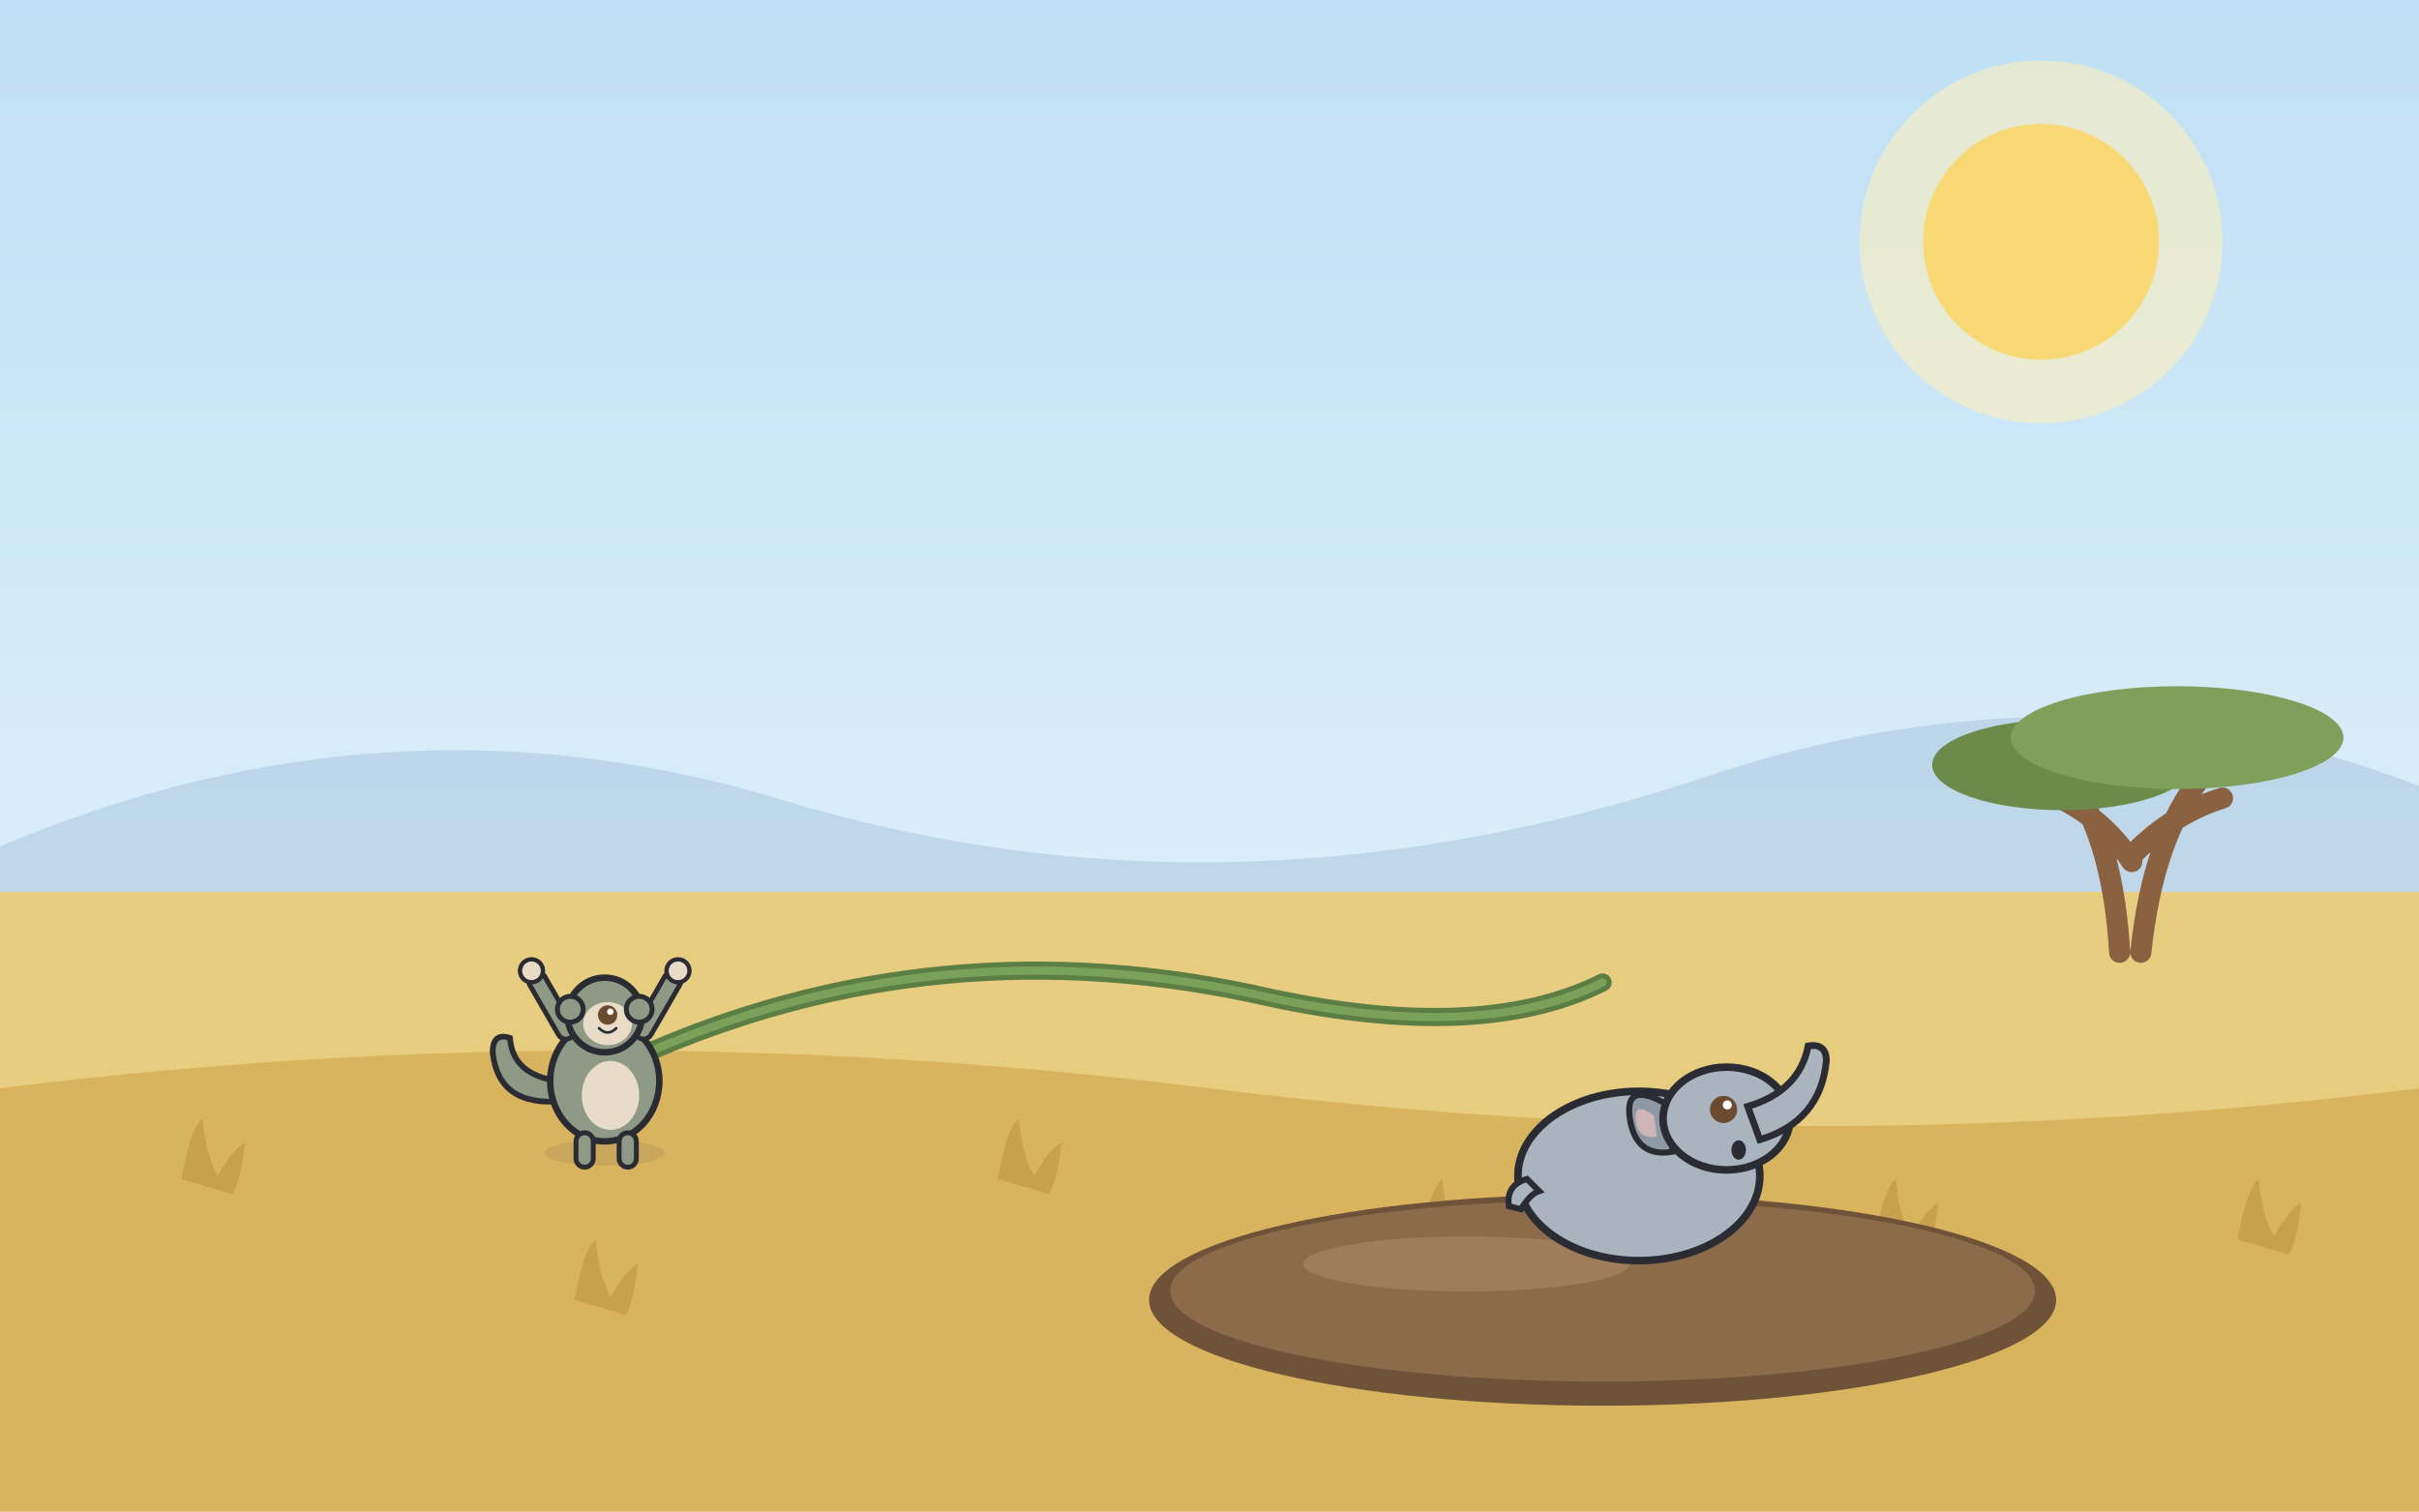
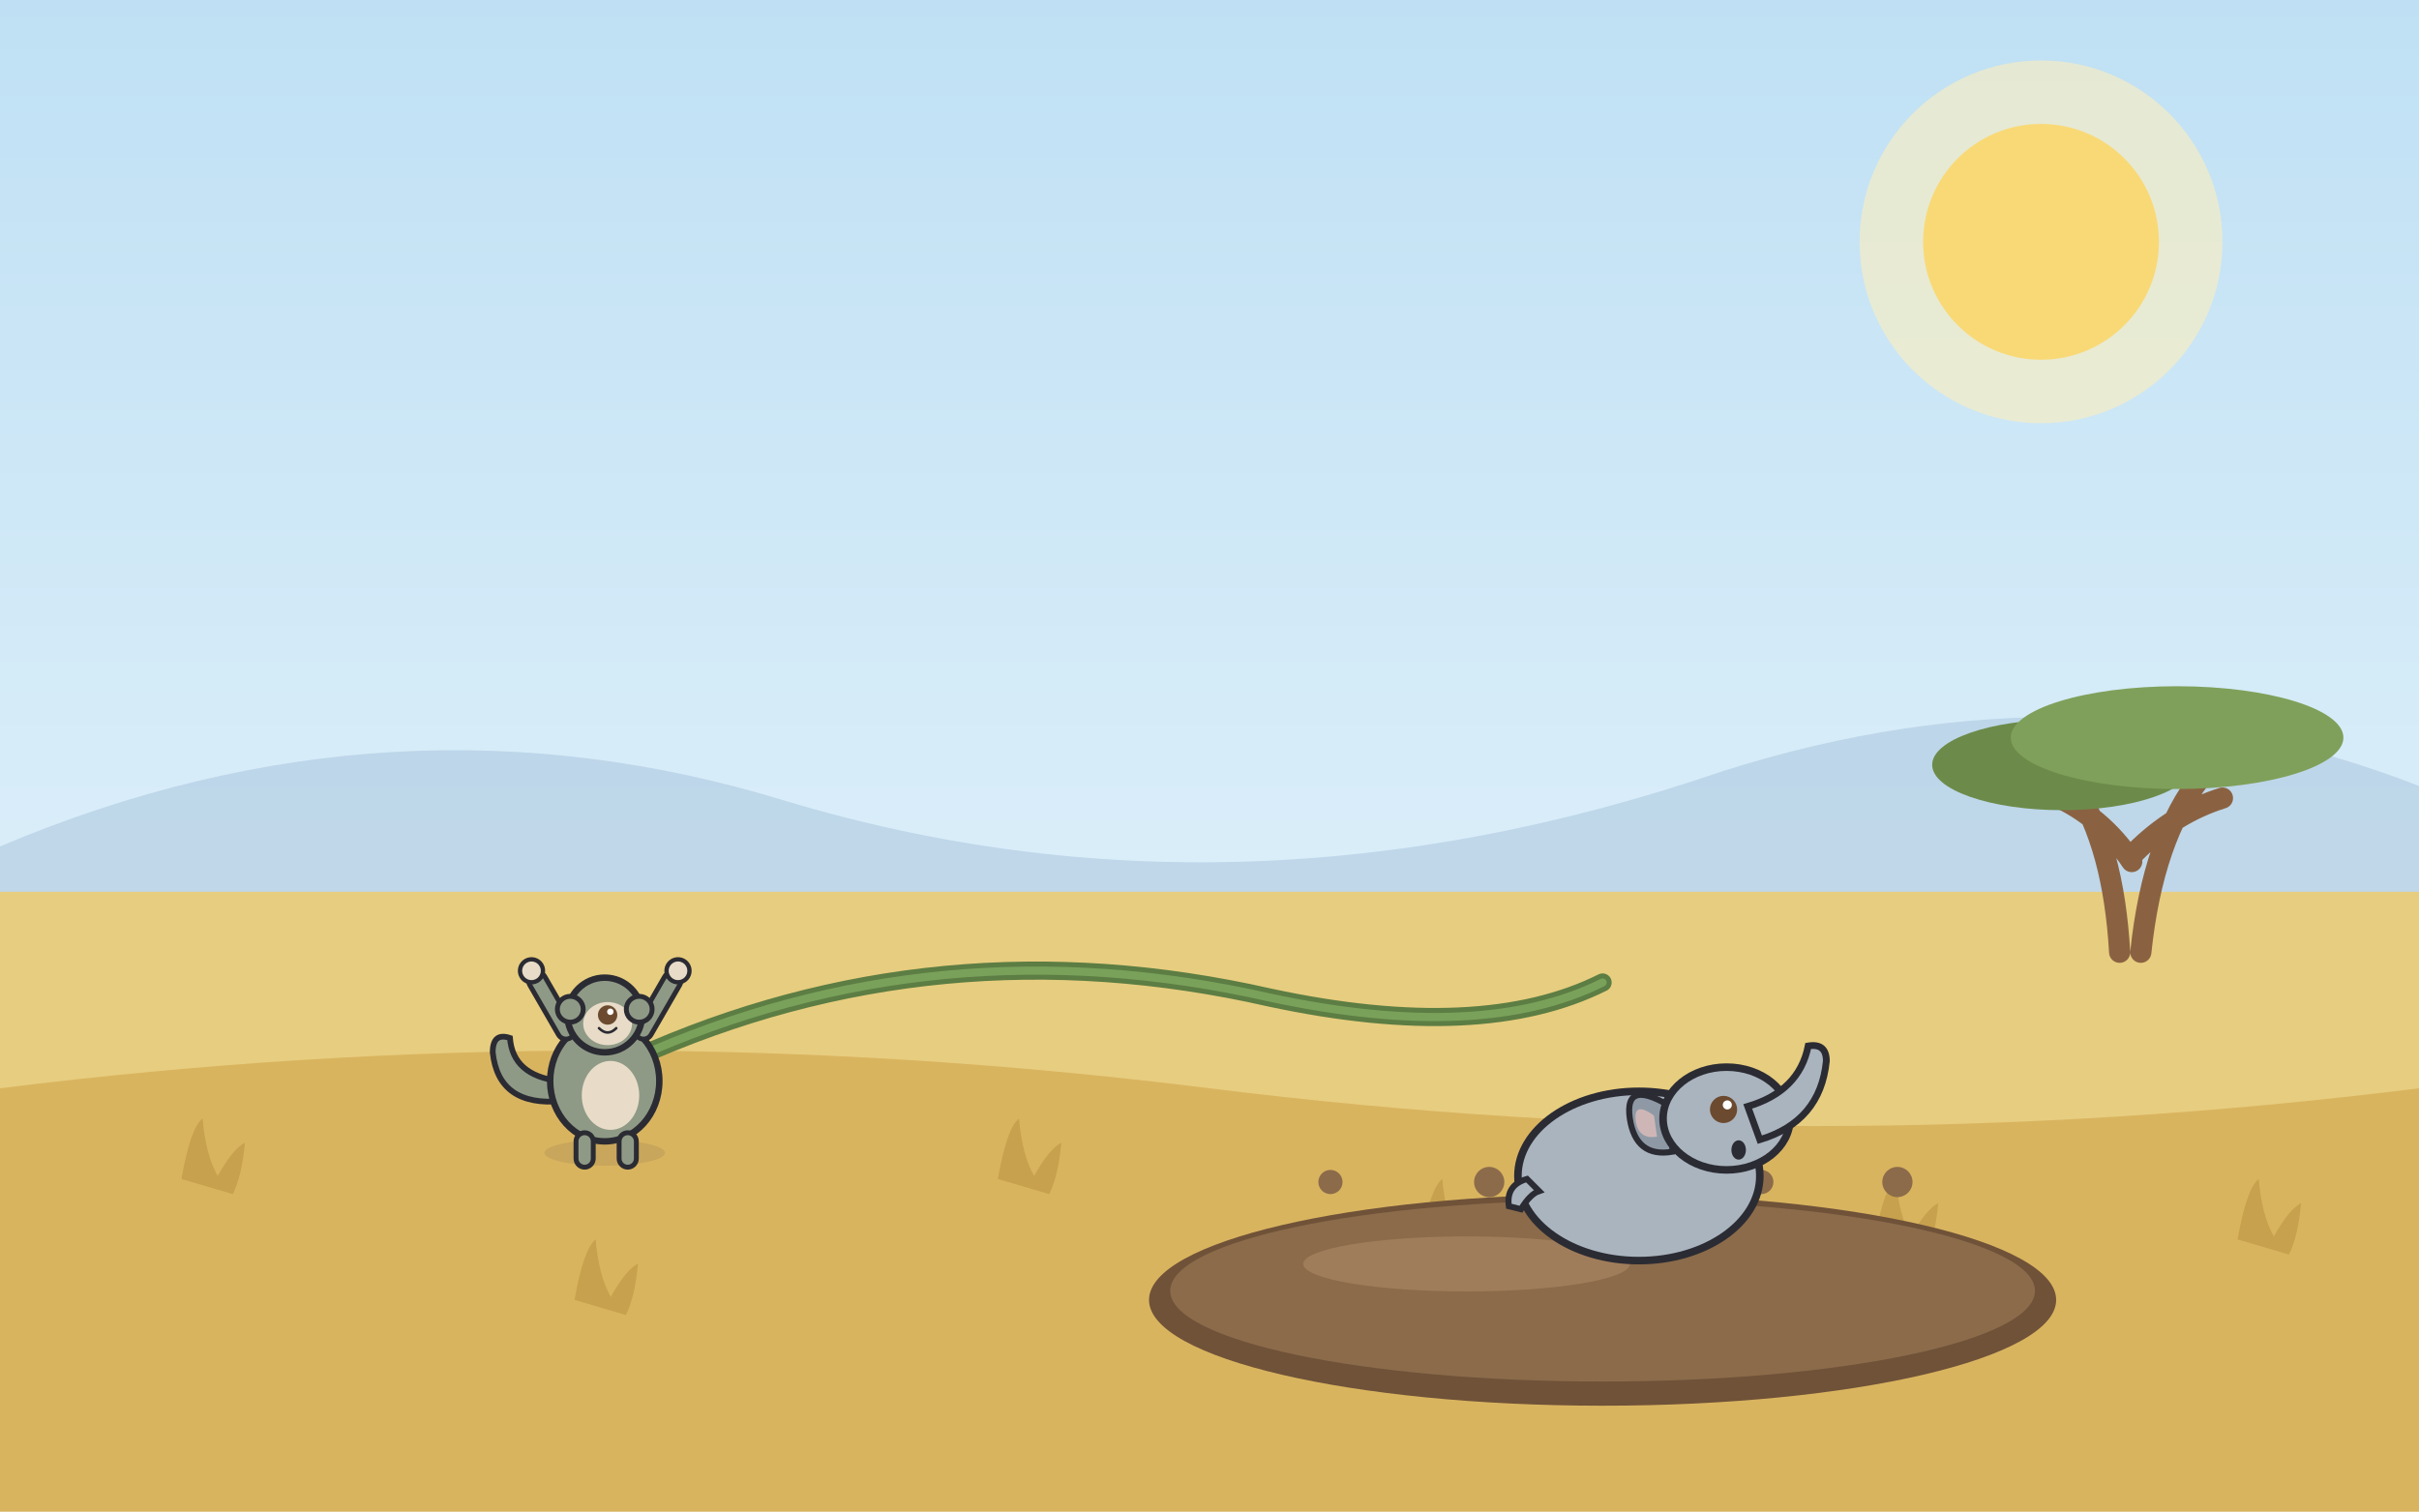
<svg xmlns="http://www.w3.org/2000/svg" viewBox="0 0 1600 1000" role="img">
  <style>
@media (prefers-reduced-motion: no-preference) {
  .anim-idle { animation: idle 3.8s ease-in-out infinite alternate; }
  @keyframes idle { from { transform: translateY(0); } to { transform: translateY(-6px); } }
  .anim-tail { transform-box: fill-box; transform-origin: 100% 20%; animation: tail 2.6s ease-in-out infinite alternate; }
  @keyframes tail { from { transform: rotate(-6deg); } to { transform: rotate(8deg); } }
  .anim-blink { transform-box: fill-box; transform-origin: center; animation: blink 5.2s infinite; }
  @keyframes blink { 0%, 93%, 100% { transform: scaleY(1); } 95%, 97% { transform: scaleY(0.12); } }
  .anim-glow { transform-box: fill-box; transform-origin: center; animation: glow 4.2s ease-in-out infinite alternate; }
  @keyframes glow { from { transform: scale(1); opacity: 0.5; } to { transform: scale(1.08); opacity: 0.75; } }
  .anim-shimmer { animation: shimmer 5s ease-in-out infinite alternate; }
  @keyframes shimmer { from { opacity: 0.62; } to { opacity: 0.92; } }
  .anim-grass { transform-box: fill-box; transform-origin: 50% 100%; animation: sway 3.2s ease-in-out infinite alternate; }
  .anim-canopy { transform-box: fill-box; transform-origin: 50% 100%; animation: sway 5.6s ease-in-out infinite alternate; }
  @keyframes sway { from { transform: rotate(-1.8deg); } to { transform: rotate(2.2deg); } }
  .anim-rain { animation: rainfall 1.15s linear infinite; }
  @keyframes rainfall { from { transform: translateY(-32px); opacity: 0.85; } 75% { opacity: 0.55; } to { transform: translateY(72px); opacity: 0; } }
  .anim-ripple { transform-box: fill-box; transform-origin: center; animation: ripple 3.4s ease-in-out infinite alternate; }
  @keyframes ripple { from { transform: scale(1); opacity: 0.8; } to { transform: scale(1.18); opacity: 0.55; } }
  .anim-drip { animation: drip 1s ease-in infinite; }
  @keyframes drip { from { transform: translateY(-12px); opacity: 0.95; } to { transform: translateY(28px); opacity: 0; } }
  .anim-flow { stroke-dasharray: 26 20; animation: flow 0.8s linear infinite; }
  @keyframes flow { from { stroke-dashoffset: 0; } to { stroke-dashoffset: -46; } }
  .anim-splash { transform-box: fill-box; transform-origin: 50% 100%; animation: splashPulse 1.7s ease-in-out infinite alternate; }
  @keyframes splashPulse { from { transform: scale(0.97); } to { transform: scale(1.05); } }
  .anim-strain { transform-box: fill-box; transform-origin: center; animation: strain 0.9s ease-in-out infinite alternate; }
  @keyframes strain { from { transform: translateX(-5px); } to { transform: translateX(4px); } }
  .anim-float { transform-box: fill-box; transform-origin: center; animation: floaty 2.6s ease-in-out infinite alternate; }
  @keyframes floaty { from { transform: translateY(0) scale(1); } to { transform: translateY(-12px) scale(1.08); } }
  .anim-wave { animation: wave 2.4s ease-in-out infinite; opacity: 0; }
  @keyframes wave { 0% { opacity: 0; } 30% { opacity: 0.9; } 60%, 100% { opacity: 0; } }
  .anim-cloud { animation: cloudDrift 9s ease-in-out infinite alternate; }
  @keyframes cloudDrift { from { transform: translateX(-18px); } to { transform: translateX(22px); } }
+   .tap-target { cursor: pointer; }
+   .tap-target.tap-play { transform-box: fill-box; transform-origin: 50% 85%; animation: tapWiggle 0.7s ease-in-out; }
+   .tap-target[data-tap="puddle"].tap-play { transform-origin: center; animation: tapSplash 0.85s ease-out; }
+   .tap-target[data-tap="sun"].tap-play { transform-origin: center; animation: tapPulse 0.6s ease-in-out; }
+   .tap-target[data-tap="tree"].tap-play { transform-origin: 50% 100%; animation: tapShake 0.7s ease-in-out; }
+   @keyframes tapWiggle { 0% { transform: rotate(0); } 25% { transform: rotate(-4deg) scale(1.03); } 55% { transform: rotate(3deg) scale(1.04); } 80% { transform: rotate(-1.5deg); } 100% { transform: rotate(0); } }
+   @keyframes tapSplash { 0% { transform: scale(1); } 40% { transform: scale(1.06, 0.94); } 70% { transform: scale(0.97, 1.03); } 100% { transform: scale(1); } }
+   @keyframes tapPulse { 0% { transform: scale(1); } 50% { transform: scale(1.12); } 100% { transform: scale(1); } }
+   @keyframes tapShake { 0% { transform: rotate(0); } 20% { transform: rotate(2.4deg); } 45% { transform: rotate(-2deg); } 70% { transform: rotate(1.2deg); } 100% { transform: rotate(0); } }
+   .tap-burst { opacity: 0; }
+   .tap-target.tap-play .tap-burst { opacity: 1; }
+   .tap-target.tap-play .tap-burst circle { animation: burstUp 0.6s ease-out forwards; }
+   @keyframes burstUp { from { transform: translateY(0); opacity: 0.95; } to { transform: translateY(-90px); opacity: 0; } }
}
</style>
  <defs>
    <linearGradient id="sky" x1="0" y1="0" x2="0" y2="1">
      <stop offset="0" stop-color="#bfe0f4" />
      <stop offset="1" stop-color="#eef8fd" />
    </linearGradient>
  </defs>
  <rect width="1600" height="1000" fill="url(#sky)" />
-   <circle class="anim-glow" cx="1350" cy="160" r="120" fill="#fdeebc" opacity="0.6" />
-   <circle cx="1350" cy="160" r="78" fill="#f9d976" />
+   <g class="tap-target" data-tap="sun">
+     <circle class="anim-glow" cx="1350" cy="160" r="120" fill="#fdeebc" opacity="0.6" />
+     <circle cx="1350" cy="160" r="78" fill="#f9d976" />
+   </g>
  <path d="M 0 560 q 260 -110 520 -30 q 300 90 620 -20 q 240 -76 460 10 L 1600 640 L 0 640 Z" fill="#a9c4dd" opacity="0.55" />
  <rect x="0" y="590" width="1600" height="410" fill="#e7cd7f" />
  <path d="M 0 720 q 400 -50 800 0 q 400 50 800 0 L 1600 1000 L 0 1000 Z" fill="#d9b45f" />
  <g class="anim-grass" style="animation-delay:1.00s">
    <path d="M 120 780 q 6 -34 14 -40 q 2 24 10 38 q 10 -18 18 -22 q -2 22 -8 34 z" fill="#c39c48" opacity="0.8" />
  </g>
  <g class="anim-grass" style="animation-delay:0.50s">
    <path d="M 380 860 q 6 -34 14 -40 q 2 24 10 38 q 10 -18 18 -22 q -2 22 -8 34 z" fill="#c39c48" opacity="0.8" />
  </g>
  <g class="anim-grass" style="animation-delay:2.50s">
    <path d="M 660 780 q 6 -34 14 -40 q 2 24 10 38 q 10 -18 18 -22 q -2 22 -8 34 z" fill="#c39c48" opacity="0.8" />
  </g>
  <g class="anim-grass" style="animation-delay:1.50s">
    <path d="M 940 820 q 6 -34 14 -40 q 2 24 10 38 q 10 -18 18 -22 q -2 22 -8 34 z" fill="#c39c48" opacity="0.8" />
  </g>
  <g class="anim-grass" style="animation-delay:0.00s">
    <path d="M 1240 820 q 6 -34 14 -40 q 2 24 10 38 q 10 -18 18 -22 q -2 22 -8 34 z" fill="#c39c48" opacity="0.8" />
  </g>
  <g class="anim-grass" style="animation-delay:0.00s">
    <path d="M 1480 820 q 6 -34 14 -40 q 2 24 10 38 q 10 -18 18 -22 q -2 22 -8 34 z" fill="#c39c48" opacity="0.8" />
  </g>
  <g transform="translate(1410 630) scale(1)">
-     <path d="M -8 0 q -4 -70 -30 -110 M 6 0 q 8 -76 40 -116 M 0 -60 q -20 -30 -52 -44 M 2 -66 q 26 -26 58 -36" stroke="#8a6242" stroke-width="14" fill="none" stroke-linecap="round" />
-     <g class="anim-canopy" style="animation-delay:2.00s">
-       <ellipse cx="-46" cy="-124" rx="86" ry="30" fill="#6c8b4a" />
-       <ellipse cx="30" cy="-142" rx="110" ry="34" fill="#7fa05a" />
+     <g class="tap-target" data-tap="tree">
+       <path d="M -8 0 q -4 -70 -30 -110 M 6 0 q 8 -76 40 -116 M 0 -60 q -20 -30 -52 -44 M 2 -66 q 26 -26 58 -36" stroke="#8a6242" stroke-width="14" fill="none" stroke-linecap="round" />
+       <g class="anim-canopy" style="animation-delay:2.00s">
+         <ellipse cx="-46" cy="-124" rx="86" ry="30" fill="#6c8b4a" />
+         <ellipse cx="30" cy="-142" rx="110" ry="34" fill="#7fa05a" />
+       </g>
    </g>
  </g>
-   <ellipse cx="1060" cy="860" rx="300" ry="70" fill="#6f5238" />
-   <ellipse cx="1060" cy="854" rx="286" ry="60" fill="#8b6b4a" />
-   <ellipse class="anim-ripple" style="animation-delay:0.00s" cx="970" cy="836.2" rx="108" ry="18.2" fill="#a5825e" opacity="0.8" />
+   <g class="tap-target" data-tap="puddle">
+     <ellipse cx="1060" cy="860" rx="300" ry="70" fill="#6f5238" />
+     <ellipse cx="1060" cy="854" rx="286" ry="60" fill="#8b6b4a" />
+     <ellipse class="anim-ripple" style="animation-delay:0.00s" cx="970" cy="836.2" rx="108" ry="18.2" fill="#a5825e" opacity="0.8" />
+     <g class="tap-burst">
+       <circle cx="880" cy="782" r="8" fill="#8b6b4a" style="animation-delay:0.00s" />
+       <circle cx="985" cy="782" r="10" fill="#8b6b4a" style="animation-delay:0.04s" />
+       <circle cx="1075" cy="782" r="12" fill="#8b6b4a" style="animation-delay:0.08s" />
+       <circle cx="1165" cy="782" r="8" fill="#8b6b4a" style="animation-delay:0.12s" />
+       <circle cx="1255" cy="782" r="10" fill="#8b6b4a" style="animation-delay:0.16s" />
+     </g>
+   </g>
  <g transform="translate(1090 780) scale(1 1)">
-     <g class="anim-idle" style="animation-delay:0.83s">
-       <ellipse cx="-6" cy="-2" rx="80" ry="56" fill="#aab4be" stroke="#2b2b33" stroke-width="5" />
-       <g class="anim-tail" style="animation-delay:0.83s">
-         <path d="M -80 0 q -14 4 -12 18 l 8 2 q 6 -10 12 -12 z" fill="#aab4be" stroke="#2b2b33" stroke-width="4" />
-       </g>
-       <g transform="translate(44 -40)">
-         <path d="M -26 -6 q -34 -22 -30 6 q 4 26 28 22 z" fill="#8e99a5" stroke="#2b2b33" stroke-width="4" />
-         <path d="M -40 -2 q -14 -10 -12 4 q 2 12 14 10 z" fill="#cfb6b6" />
-         <ellipse cx="8" cy="0" rx="42" ry="34" fill="#aab4be" stroke="#2b2b33" stroke-width="5" />
-         <g transform="translate(6 -6)">
-           <g class="anim-blink">
-             <circle cx="0" cy="0" r="9" fill="#6b4a2f" />
-             <circle cx="2.5" cy="-3" r="3" fill="#fff" />
+     <g class="tap-target" data-tap="elephant">
+       <g class="anim-idle" style="animation-delay:0.83s">
+         <ellipse cx="-6" cy="-2" rx="80" ry="56" fill="#aab4be" stroke="#2b2b33" stroke-width="5" />
+         <g class="anim-tail" style="animation-delay:0.83s">
+           <path d="M -80 0 q -14 4 -12 18 l 8 2 q 6 -10 12 -12 z" fill="#aab4be" stroke="#2b2b33" stroke-width="4" />
+         </g>
+         <g transform="translate(44 -40)">
+           <path d="M -26 -6 q -34 -22 -30 6 q 4 26 28 22 z" fill="#8e99a5" stroke="#2b2b33" stroke-width="4" />
+           <path d="M -40 -2 q -14 -10 -12 4 q 2 12 14 10 z" fill="#cfb6b6" />
+           <ellipse cx="8" cy="0" rx="42" ry="34" fill="#aab4be" stroke="#2b2b33" stroke-width="5" />
+           <g transform="translate(6 -6)">
+             <g class="anim-blink">
+               <circle cx="0" cy="0" r="9" fill="#6b4a2f" />
+               <circle cx="2.5" cy="-3" r="3" fill="#fff" />
+             </g>
+           </g>
+           <g transform="translate(16 16)">
+             <ellipse cx="0" cy="4.8" rx="4.8" ry="6.4" fill="#2b2b33" />
          </g>
        </g>
-         <g transform="translate(16 16)">
-           <ellipse cx="0" cy="4.8" rx="4.8" ry="6.4" fill="#2b2b33" />
-         </g>
+         <path d="M 74 -26 q 40 -12 44 -52 q 0 -12 -12 -10 q -6 30 -40 40 z" fill="#aab4be" stroke="#2b2b33" stroke-width="4.5" />
      </g>
-       <path d="M 74 -26 q 40 -12 44 -52 q 0 -12 -12 -10 q -6 30 -40 40 z" fill="#aab4be" stroke="#2b2b33" stroke-width="4.5" />
    </g>
  </g>
  <g class="">
    <path d="M 420 700 q 200 -90 420 -40 q 140 30 220 -10" fill="none" stroke="#5c7d43" stroke-width="12" stroke-linecap="round" />
    <path d="M 420 700 q 200 -90 420 -40 q 140 30 220 -10" fill="none" stroke="#79a15a" stroke-width="5.4" stroke-linecap="round" />
  </g>
  <g transform="translate(400 700) scale(0.95 0.95)">
    <ellipse cx="0" cy="66" rx="42" ry="9" fill="#2b2b33" opacity="0.10" />
-     <g class="anim-idle" style="animation-delay:1.50s">
-       <g class="anim-tail" style="animation-delay:1.50s">
-         <path d="M -30 30 q -44 4 -48 -34 q 0 -14 12 -10 q 2 26 34 30 z" fill="#8f9a86" stroke="#2b2b33" stroke-width="4" />
-       </g>
-       <ellipse cx="0" cy="16" rx="38" ry="42" fill="#8f9a86" stroke="#2b2b33" stroke-width="4.5" />
-       <ellipse cx="4" cy="26" rx="20" ry="24" fill="#e8dcc8" />
-       <g transform="translate(-24 -14) rotate(150)">
-         <rect x="-6" y="0" width="12" height="52" rx="6" fill="#8f9a86" stroke="#2b2b33" stroke-width="3.4" />
-         <circle cx="0" cy="54" r="8" fill="#e8dcc8" stroke="#2b2b33" stroke-width="3" />
-       </g>
-       <g transform="translate(24 -14) rotate(-150)">
-         <rect x="-6" y="0" width="12" height="52" rx="6" fill="#8f9a86" stroke="#2b2b33" stroke-width="3.4" />
-         <circle cx="0" cy="54" r="8" fill="#e8dcc8" stroke="#2b2b33" stroke-width="3" />
-       </g>
-       <g transform="translate(-14 52)">
-         <rect x="-6" y="0" width="12" height="24" rx="6" fill="#8f9a86" stroke="#2b2b33" stroke-width="3.4" />
-       </g>
-       <g transform="translate(16 52)">
-         <rect x="-6" y="0" width="12" height="24" rx="6" fill="#8f9a86" stroke="#2b2b33" stroke-width="3.4" />
-       </g>
-       <g transform="translate(0 -30)">
-         <circle cx="0" cy="0" r="26" fill="#8f9a86" stroke="#2b2b33" stroke-width="4.5" />
-         <ellipse cx="2" cy="6" rx="17" ry="15" fill="#e8dcc8" />
-         <circle cx="-24" cy="-4" r="9" fill="#8f9a86" stroke="#2b2b33" stroke-width="3.4" />
-         <circle cx="24" cy="-4" r="9" fill="#8f9a86" stroke="#2b2b33" stroke-width="3.4" />
-         <g transform="translate(2 0)">
-           <g class="anim-blink">
-             <circle cx="0" cy="0" r="6.75" fill="#6b4a2f" />
-             <circle cx="1.875" cy="-2.25" r="2.25" fill="#fff" />
+     <g class="tap-target" data-tap="monkey">
+       <g class="anim-idle" style="animation-delay:1.50s">
+         <g class="anim-tail" style="animation-delay:1.50s">
+           <path d="M -30 30 q -44 4 -48 -34 q 0 -14 12 -10 q 2 26 34 30 z" fill="#8f9a86" stroke="#2b2b33" stroke-width="4" />
+         </g>
+         <ellipse cx="0" cy="16" rx="38" ry="42" fill="#8f9a86" stroke="#2b2b33" stroke-width="4.5" />
+         <ellipse cx="4" cy="26" rx="20" ry="24" fill="#e8dcc8" />
+         <g transform="translate(-24 -14) rotate(150)">
+           <rect x="-6" y="0" width="12" height="52" rx="6" fill="#8f9a86" stroke="#2b2b33" stroke-width="3.4" />
+           <circle cx="0" cy="54" r="8" fill="#e8dcc8" stroke="#2b2b33" stroke-width="3" />
+         </g>
+         <g transform="translate(24 -14) rotate(-150)">
+           <rect x="-6" y="0" width="12" height="52" rx="6" fill="#8f9a86" stroke="#2b2b33" stroke-width="3.4" />
+           <circle cx="0" cy="54" r="8" fill="#e8dcc8" stroke="#2b2b33" stroke-width="3" />
+         </g>
+         <g transform="translate(-14 52)">
+           <rect x="-6" y="0" width="12" height="24" rx="6" fill="#8f9a86" stroke="#2b2b33" stroke-width="3.4" />
+         </g>
+         <g transform="translate(16 52)">
+           <rect x="-6" y="0" width="12" height="24" rx="6" fill="#8f9a86" stroke="#2b2b33" stroke-width="3.4" />
+         </g>
+         <g transform="translate(0 -30)">
+           <circle cx="0" cy="0" r="26" fill="#8f9a86" stroke="#2b2b33" stroke-width="4.5" />
+           <ellipse cx="2" cy="6" rx="17" ry="15" fill="#e8dcc8" />
+           <circle cx="-24" cy="-4" r="9" fill="#8f9a86" stroke="#2b2b33" stroke-width="3.4" />
+           <circle cx="24" cy="-4" r="9" fill="#8f9a86" stroke="#2b2b33" stroke-width="3.4" />
+           <g transform="translate(2 0)">
+             <g class="anim-blink">
+               <circle cx="0" cy="0" r="6.75" fill="#6b4a2f" />
+               <circle cx="1.875" cy="-2.25" r="2.25" fill="#fff" />
+             </g>
          </g>
-         </g>
-         <g transform="translate(2 8)">
-           <path d="M -6 1.2 q 6 6 12 0" stroke="#2b2b33" stroke-width="1.8" fill="none" stroke-linecap="round" />
+           <g transform="translate(2 8)">
+             <path d="M -6 1.2 q 6 6 12 0" stroke="#2b2b33" stroke-width="1.8" fill="none" stroke-linecap="round" />
+           </g>
        </g>
      </g>
    </g>
  </g>
</svg>
